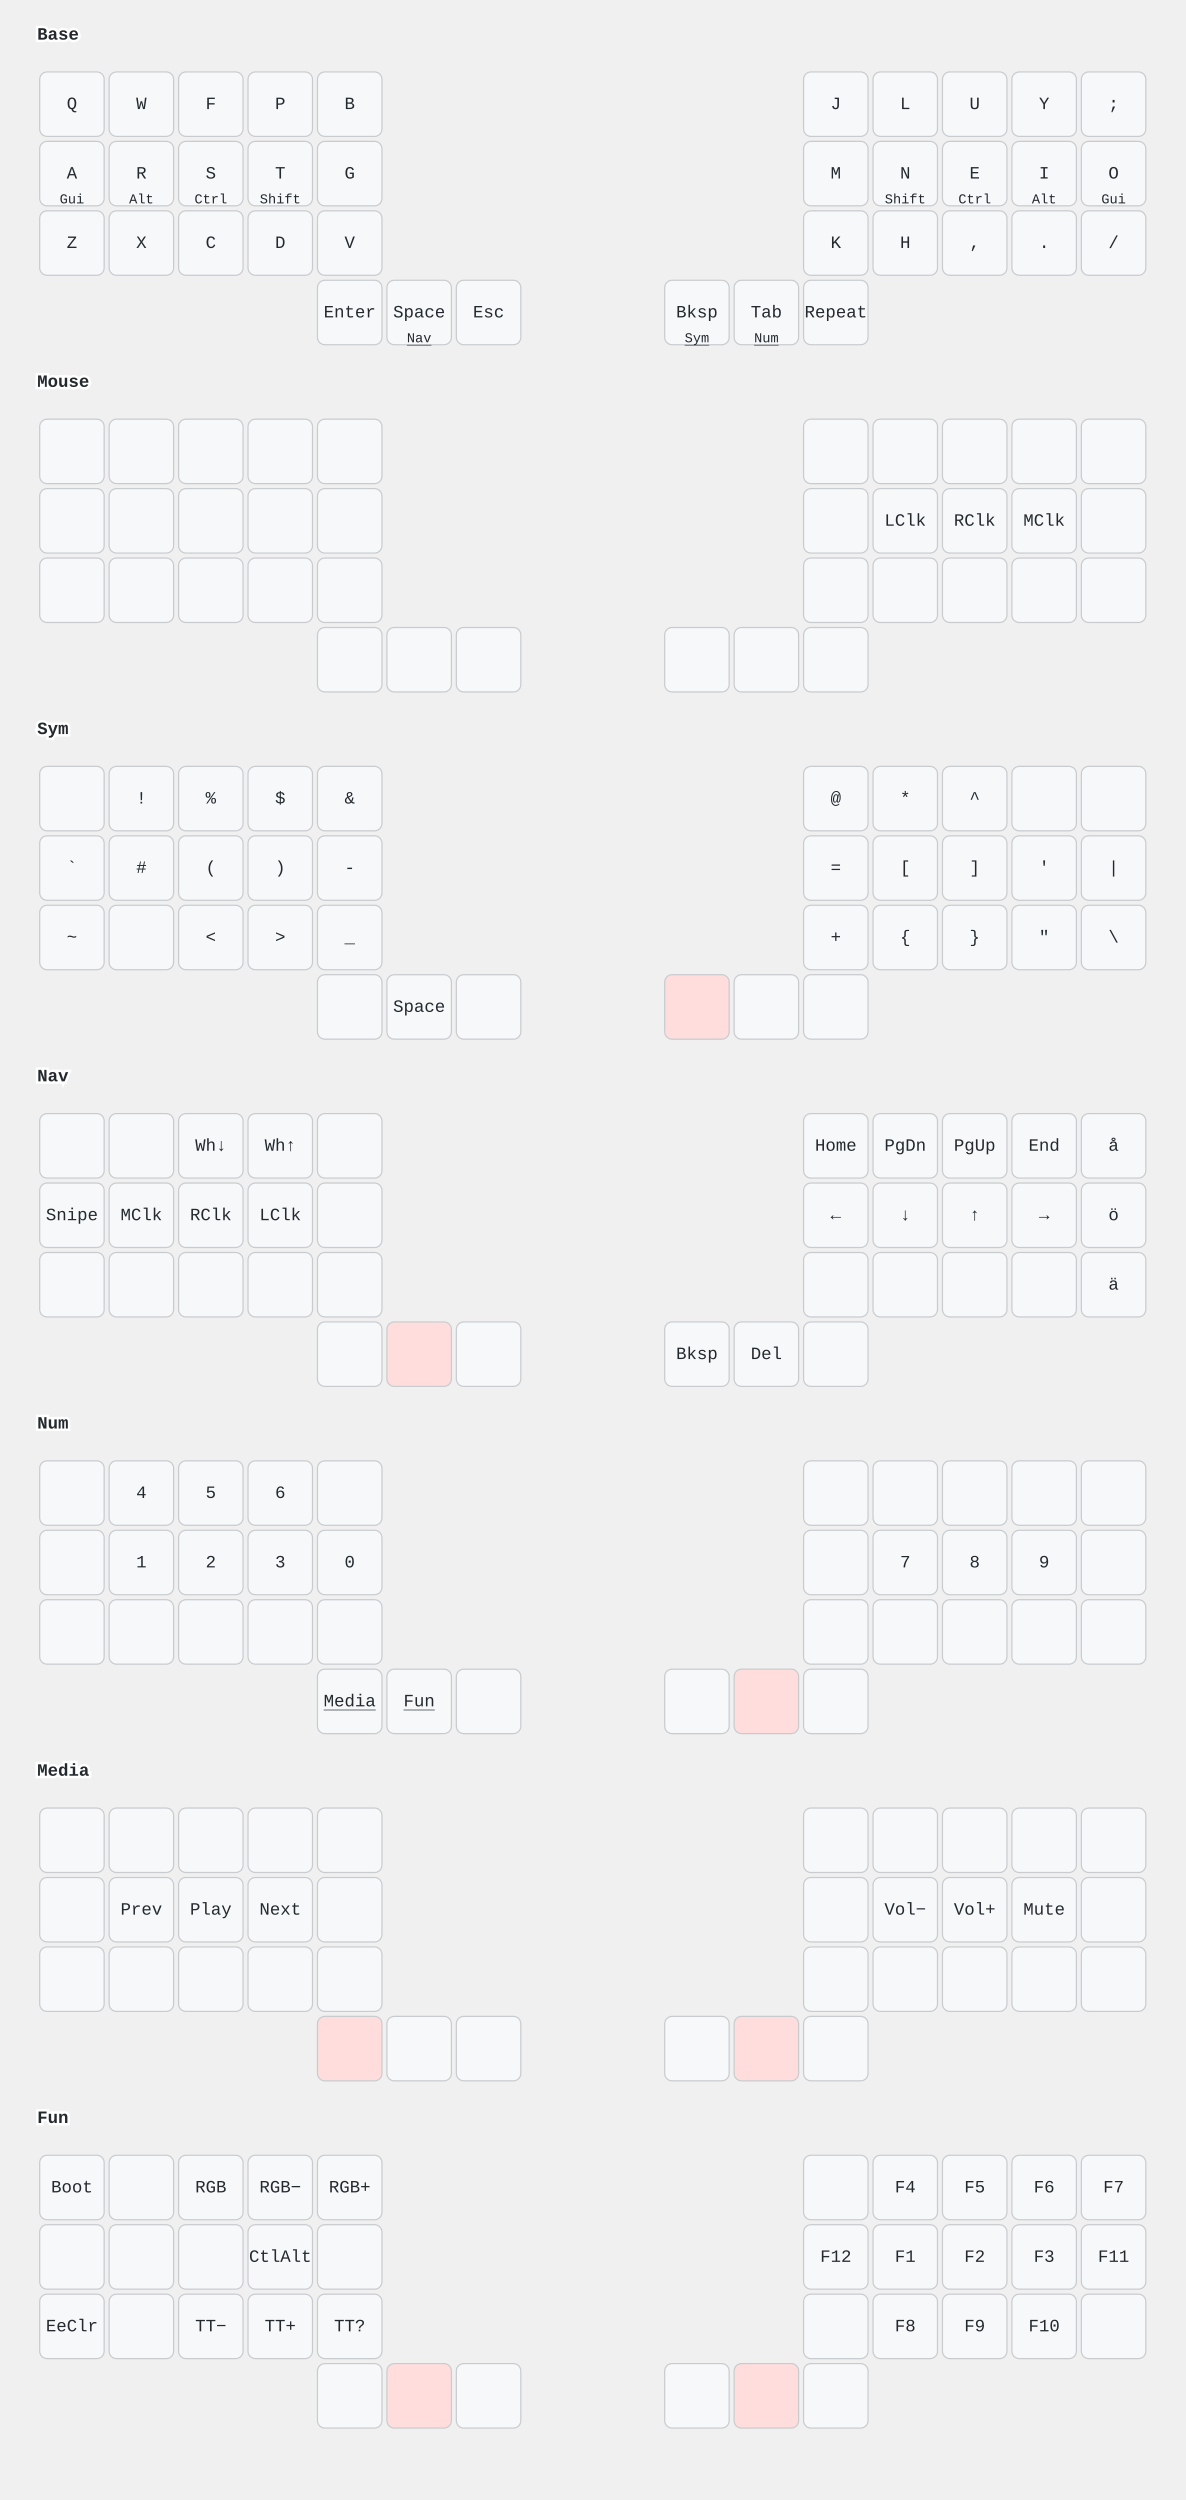
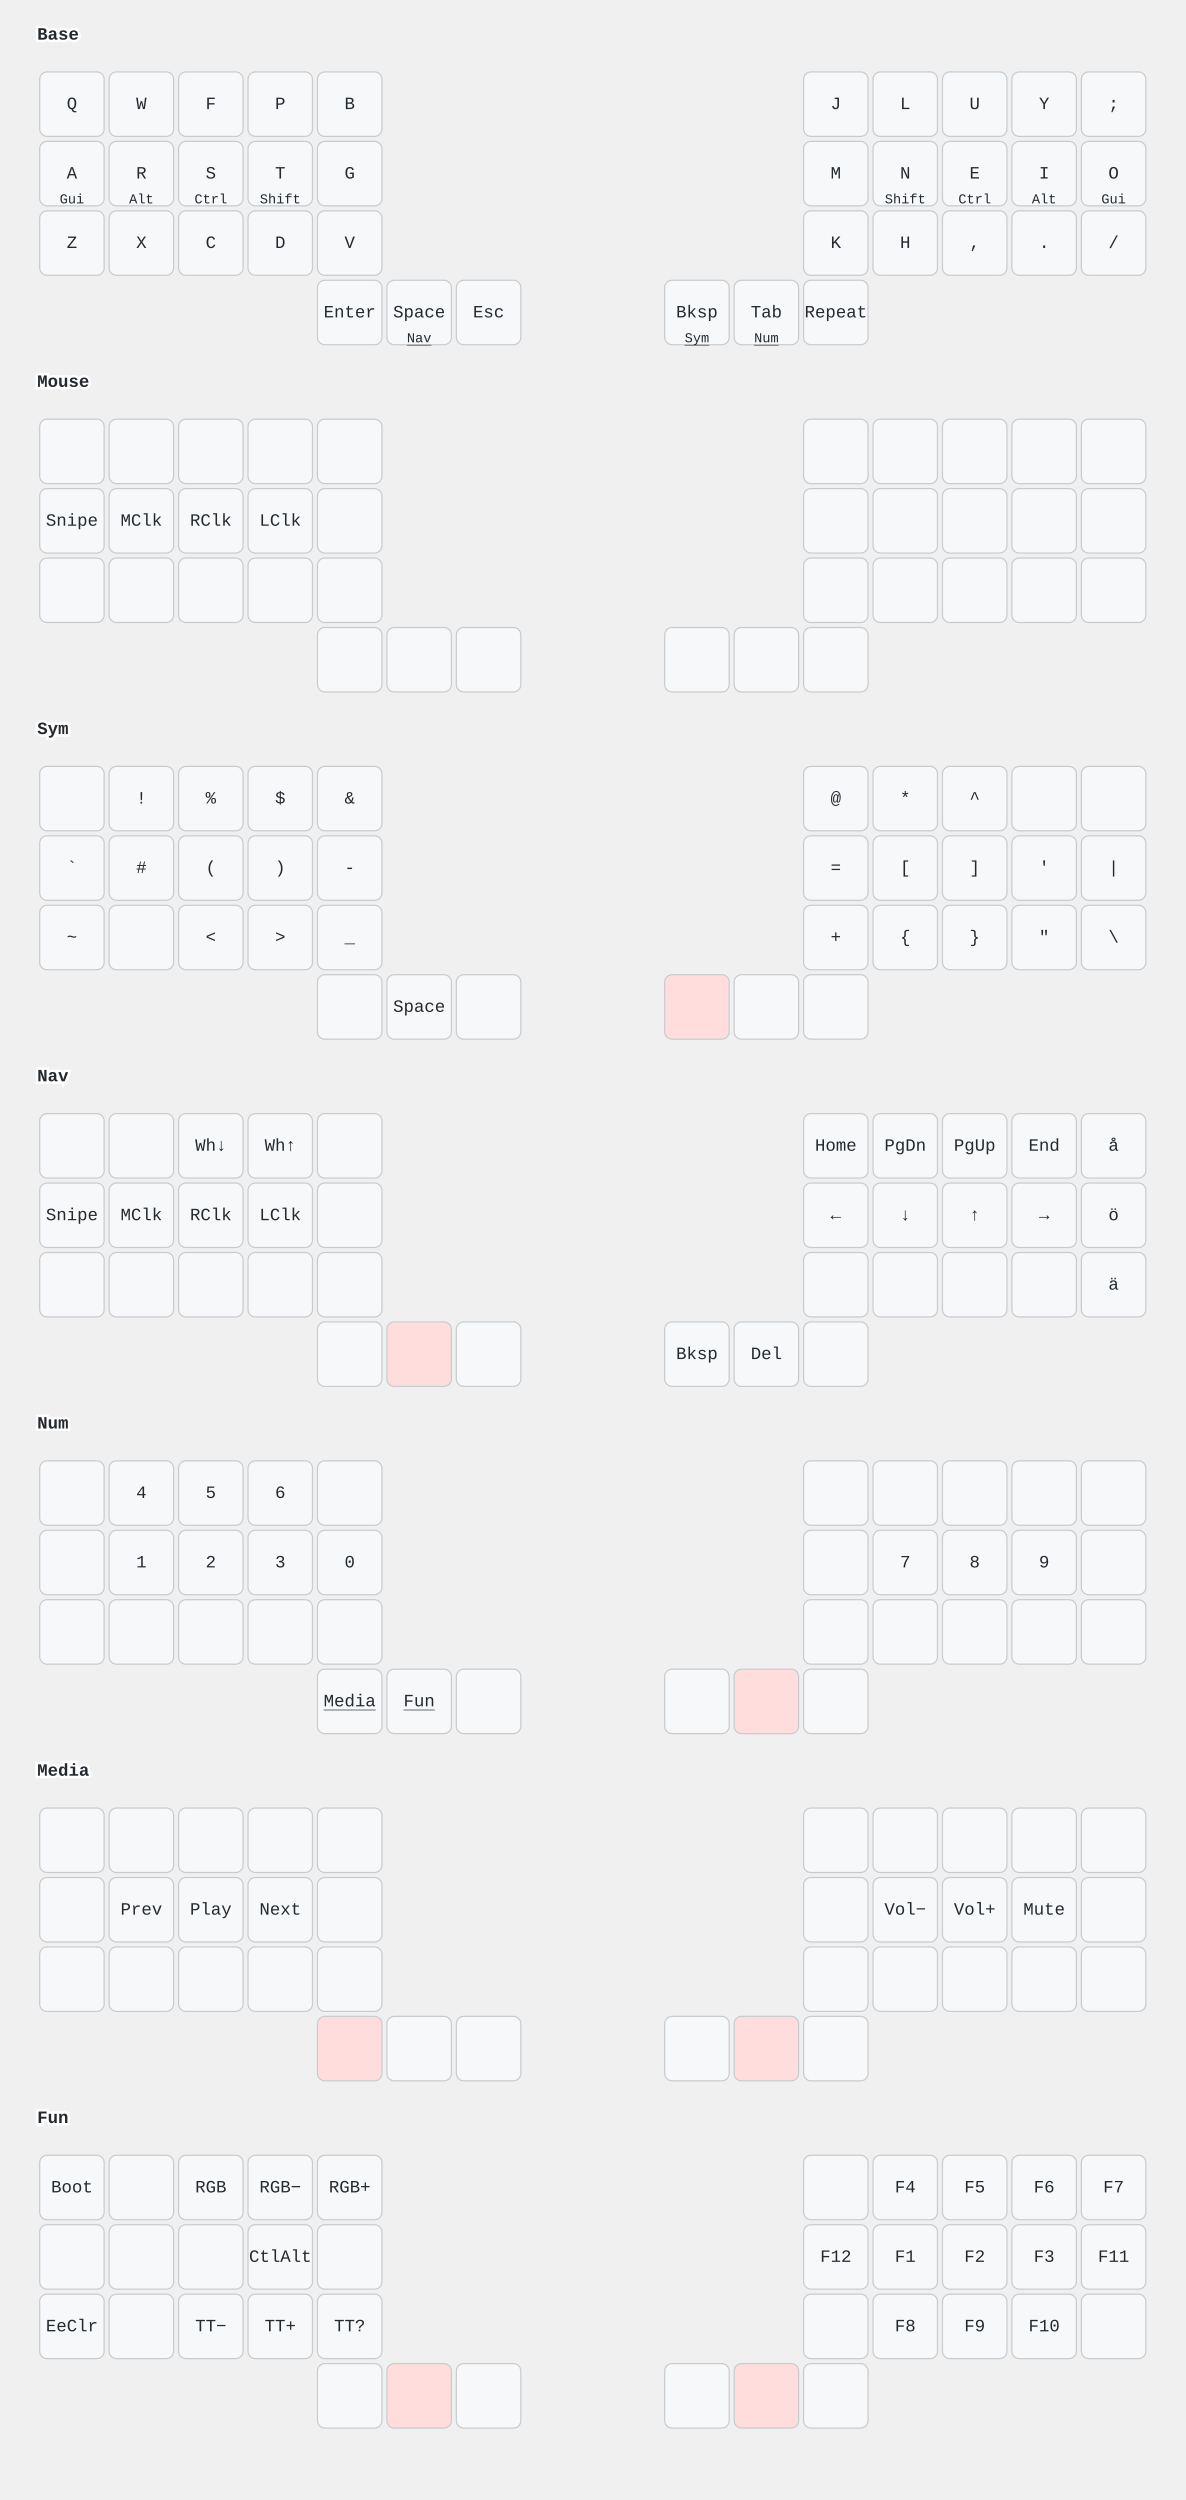
<svg xmlns="http://www.w3.org/2000/svg" width="956" height="2016" viewBox="0 0 956 2016" class="keymap">
  <style>/* inherit to force styles through use tags */
svg path {
    fill: inherit;
}

/* font and background color specifications */
svg.keymap {
    font-family: SFMono-Regular,Consolas,Liberation Mono,Menlo,monospace;
    font-size: 14px;
    font-kerning: normal;
    text-rendering: optimizeLegibility;
    fill: #24292e;
}

/* default key styling */
rect.key {
    fill: #f6f8fa;
}

rect.key, rect.combo {
    stroke: #c9cccf;
    stroke-width: 1;
}

/* default key side styling, only used is draw_key_sides is set */
rect.side {
    filter: brightness(90%);
}

/* color accent for combo boxes */
rect.combo, rect.combo-separate {
    fill: #cdf;
}

/* color accent for held keys */
rect.held, rect.combo.held {
    fill: #fdd;
}

/* color accent for ghost (optional) keys */
rect.ghost, rect.combo.ghost {
    stroke-dasharray: 4, 4;
    stroke-width: 2;
}

text {
    text-anchor: middle;
    dominant-baseline: middle;
}

/* styling for layer labels */
text.label {
    font-weight: bold;
    text-anchor: start;
    stroke: white;
    stroke-width: 4;
    paint-order: stroke;
}

/* styling for optional footer */
text.footer {
    text-anchor: end;
    dominant-baseline: auto;
    stroke: white;
    stroke-width: 4;
    paint-order: stroke;
}

/* styling for combo tap, and key non-tap label text */
text.combo, text.hold, text.shifted, text.left, text.right {
    font-size: 11px;
}

text.hold {
    text-anchor: middle;
    dominant-baseline: auto;
}

text.shifted {
    text-anchor: middle;
    dominant-baseline: hanging;
}

text.left {
    text-anchor: start;
}

text.right {
    text-anchor: end;
}

text.layer-activator {
    text-decoration: underline;
}

/* styling for hold/shifted label text in combo box */
text.combo.hold, text.combo.shifted, text.combo.left, text.combo.right {
    font-size: 8px;
}

/* lighter symbol for transparent keys */
text.trans {
    fill: #7b7e81;
}

/* styling for combo dendrons */
path.combo {
    stroke-width: 1;
    stroke: gray;
    fill: none;
}

/* Start Tabler Icons Cleanup */
/* cannot use height/width with glyphs */
.icon-tabler &gt; path {
    fill: inherit;
    stroke: inherit;
    stroke-width: 2;
}
/* hide tabler's default box */
.icon-tabler &gt; path[stroke="none"][fill="none"] {
    visibility: hidden;
}
/* End Tabler Icons Cleanup */

@media (prefers-color-scheme: dark) {
svg.keymap { fill: #d1d6db; }
rect.key { fill: #3f4750; }
rect.key, rect.combo { stroke: #60666c; }
rect.combo, rect.combo-separate { fill: #1f3d7a; }
rect.held, rect.combo.held { fill: #854747; }
text.label, text.footer { stroke: black; }
text.trans { fill: #7e8184; }
path.combo { stroke: #7f7f7f; }

}</style>
  <g transform="translate(30, 0)" class="layer-Base">
    <text x="0" y="28" class="label" id="Base">Base</text>
    <g transform="translate(0, 56)">
      <g transform="translate(28, 28)" class="key keypos-0">
        <rect rx="6" ry="6" x="-26" y="-26" width="52" height="52" class="key" />
        <text x="0" y="0" class="key tap">Q</text>
      </g>
      <g transform="translate(84, 28)" class="key keypos-1">
        <rect rx="6" ry="6" x="-26" y="-26" width="52" height="52" class="key" />
        <text x="0" y="0" class="key tap">W</text>
      </g>
      <g transform="translate(140, 28)" class="key keypos-2">
        <rect rx="6" ry="6" x="-26" y="-26" width="52" height="52" class="key" />
        <text x="0" y="0" class="key tap">F</text>
      </g>
      <g transform="translate(196, 28)" class="key keypos-3">
        <rect rx="6" ry="6" x="-26" y="-26" width="52" height="52" class="key" />
        <text x="0" y="0" class="key tap">P</text>
      </g>
      <g transform="translate(252, 28)" class="key keypos-4">
        <rect rx="6" ry="6" x="-26" y="-26" width="52" height="52" class="key" />
        <text x="0" y="0" class="key tap">B</text>
      </g>
      <g transform="translate(644, 28)" class="key keypos-5">
        <rect rx="6" ry="6" x="-26" y="-26" width="52" height="52" class="key" />
        <text x="0" y="0" class="key tap">J</text>
      </g>
      <g transform="translate(700, 28)" class="key keypos-6">
        <rect rx="6" ry="6" x="-26" y="-26" width="52" height="52" class="key" />
        <text x="0" y="0" class="key tap">L</text>
      </g>
      <g transform="translate(756, 28)" class="key keypos-7">
        <rect rx="6" ry="6" x="-26" y="-26" width="52" height="52" class="key" />
        <text x="0" y="0" class="key tap">U</text>
      </g>
      <g transform="translate(812, 28)" class="key keypos-8">
        <rect rx="6" ry="6" x="-26" y="-26" width="52" height="52" class="key" />
        <text x="0" y="0" class="key tap">Y</text>
      </g>
      <g transform="translate(868, 28)" class="key keypos-9">
        <rect rx="6" ry="6" x="-26" y="-26" width="52" height="52" class="key" />
        <text x="0" y="0" class="key tap">;</text>
      </g>
      <g transform="translate(28, 84)" class="key keypos-10">
        <rect rx="6" ry="6" x="-26" y="-26" width="52" height="52" class="key" />
        <text x="0" y="0" class="key tap">A</text>
        <text x="0" y="24" class="key hold">Gui</text>
      </g>
      <g transform="translate(84, 84)" class="key keypos-11">
        <rect rx="6" ry="6" x="-26" y="-26" width="52" height="52" class="key" />
        <text x="0" y="0" class="key tap">R</text>
        <text x="0" y="24" class="key hold">Alt</text>
      </g>
      <g transform="translate(140, 84)" class="key keypos-12">
        <rect rx="6" ry="6" x="-26" y="-26" width="52" height="52" class="key" />
        <text x="0" y="0" class="key tap">S</text>
        <text x="0" y="24" class="key hold">Ctrl</text>
      </g>
      <g transform="translate(196, 84)" class="key keypos-13">
        <rect rx="6" ry="6" x="-26" y="-26" width="52" height="52" class="key" />
        <text x="0" y="0" class="key tap">T</text>
        <text x="0" y="24" class="key hold">Shift</text>
      </g>
      <g transform="translate(252, 84)" class="key keypos-14">
        <rect rx="6" ry="6" x="-26" y="-26" width="52" height="52" class="key" />
        <text x="0" y="0" class="key tap">G</text>
      </g>
      <g transform="translate(644, 84)" class="key keypos-15">
        <rect rx="6" ry="6" x="-26" y="-26" width="52" height="52" class="key" />
        <text x="0" y="0" class="key tap">M</text>
      </g>
      <g transform="translate(700, 84)" class="key keypos-16">
        <rect rx="6" ry="6" x="-26" y="-26" width="52" height="52" class="key" />
        <text x="0" y="0" class="key tap">N</text>
        <text x="0" y="24" class="key hold">Shift</text>
      </g>
      <g transform="translate(756, 84)" class="key keypos-17">
        <rect rx="6" ry="6" x="-26" y="-26" width="52" height="52" class="key" />
        <text x="0" y="0" class="key tap">E</text>
        <text x="0" y="24" class="key hold">Ctrl</text>
      </g>
      <g transform="translate(812, 84)" class="key keypos-18">
        <rect rx="6" ry="6" x="-26" y="-26" width="52" height="52" class="key" />
        <text x="0" y="0" class="key tap">I</text>
        <text x="0" y="24" class="key hold">Alt</text>
      </g>
      <g transform="translate(868, 84)" class="key keypos-19">
        <rect rx="6" ry="6" x="-26" y="-26" width="52" height="52" class="key" />
        <text x="0" y="0" class="key tap">O</text>
        <text x="0" y="24" class="key hold">Gui</text>
      </g>
      <g transform="translate(28, 140)" class="key keypos-20">
        <rect rx="6" ry="6" x="-26" y="-26" width="52" height="52" class="key" />
        <text x="0" y="0" class="key tap">Z</text>
      </g>
      <g transform="translate(84, 140)" class="key keypos-21">
        <rect rx="6" ry="6" x="-26" y="-26" width="52" height="52" class="key" />
        <text x="0" y="0" class="key tap">X</text>
      </g>
      <g transform="translate(140, 140)" class="key keypos-22">
        <rect rx="6" ry="6" x="-26" y="-26" width="52" height="52" class="key" />
        <text x="0" y="0" class="key tap">C</text>
      </g>
      <g transform="translate(196, 140)" class="key keypos-23">
        <rect rx="6" ry="6" x="-26" y="-26" width="52" height="52" class="key" />
        <text x="0" y="0" class="key tap">D</text>
      </g>
      <g transform="translate(252, 140)" class="key keypos-24">
        <rect rx="6" ry="6" x="-26" y="-26" width="52" height="52" class="key" />
        <text x="0" y="0" class="key tap">V</text>
      </g>
      <g transform="translate(644, 140)" class="key keypos-25">
        <rect rx="6" ry="6" x="-26" y="-26" width="52" height="52" class="key" />
        <text x="0" y="0" class="key tap">K</text>
      </g>
      <g transform="translate(700, 140)" class="key keypos-26">
        <rect rx="6" ry="6" x="-26" y="-26" width="52" height="52" class="key" />
        <text x="0" y="0" class="key tap">H</text>
      </g>
      <g transform="translate(756, 140)" class="key keypos-27">
        <rect rx="6" ry="6" x="-26" y="-26" width="52" height="52" class="key" />
        <text x="0" y="0" class="key tap">,</text>
      </g>
      <g transform="translate(812, 140)" class="key keypos-28">
        <rect rx="6" ry="6" x="-26" y="-26" width="52" height="52" class="key" />
        <text x="0" y="0" class="key tap">.</text>
      </g>
      <g transform="translate(868, 140)" class="key keypos-29">
        <rect rx="6" ry="6" x="-26" y="-26" width="52" height="52" class="key" />
        <text x="0" y="0" class="key tap">/</text>
      </g>
      <g transform="translate(252, 196)" class="key keypos-30">
        <rect rx="6" ry="6" x="-26" y="-26" width="52" height="52" class="key" />
        <text x="0" y="0" class="key tap">Enter</text>
      </g>
      <g transform="translate(308, 196)" class="key keypos-31">
        <rect rx="6" ry="6" x="-26" y="-26" width="52" height="52" class="key" />
        <text x="0" y="0" class="key tap">Space</text>
        <a href="#Nav">
          <text x="0" y="24" class="key hold layer-activator">Nav</text>
        </a>
      </g>
      <g transform="translate(364, 196)" class="key keypos-32">
        <rect rx="6" ry="6" x="-26" y="-26" width="52" height="52" class="key" />
        <text x="0" y="0" class="key tap">Esc</text>
      </g>
      <g transform="translate(532, 196)" class="key keypos-33">
        <rect rx="6" ry="6" x="-26" y="-26" width="52" height="52" class="key" />
        <text x="0" y="0" class="key tap">Bksp</text>
        <a href="#Sym">
          <text x="0" y="24" class="key hold layer-activator">Sym</text>
        </a>
      </g>
      <g transform="translate(588, 196)" class="key keypos-34">
        <rect rx="6" ry="6" x="-26" y="-26" width="52" height="52" class="key" />
        <text x="0" y="0" class="key tap">Tab</text>
        <a href="#Num">
          <text x="0" y="24" class="key hold layer-activator">Num</text>
        </a>
      </g>
      <g transform="translate(644, 196)" class="key keypos-35">
        <rect rx="6" ry="6" x="-26" y="-26" width="52" height="52" class="key" />
        <text x="0" y="0" class="key tap">Repeat</text>
      </g>
    </g>
  </g>
  <g transform="translate(30, 280)" class="layer-Mouse">
    <text x="0" y="28" class="label" id="Mouse">Mouse</text>
    <g transform="translate(0, 56)">
      <g transform="translate(28, 28)" class="key trans keypos-0">
        <rect rx="6" ry="6" x="-26" y="-26" width="52" height="52" class="key trans" />
      </g>
      <g transform="translate(84, 28)" class="key trans keypos-1">
        <rect rx="6" ry="6" x="-26" y="-26" width="52" height="52" class="key trans" />
      </g>
      <g transform="translate(140, 28)" class="key trans keypos-2">
        <rect rx="6" ry="6" x="-26" y="-26" width="52" height="52" class="key trans" />
      </g>
      <g transform="translate(196, 28)" class="key trans keypos-3">
        <rect rx="6" ry="6" x="-26" y="-26" width="52" height="52" class="key trans" />
      </g>
      <g transform="translate(252, 28)" class="key trans keypos-4">
        <rect rx="6" ry="6" x="-26" y="-26" width="52" height="52" class="key trans" />
      </g>
      <g transform="translate(644, 28)" class="key trans keypos-5">
        <rect rx="6" ry="6" x="-26" y="-26" width="52" height="52" class="key trans" />
      </g>
      <g transform="translate(700, 28)" class="key trans keypos-6">
        <rect rx="6" ry="6" x="-26" y="-26" width="52" height="52" class="key trans" />
      </g>
      <g transform="translate(756, 28)" class="key trans keypos-7">
        <rect rx="6" ry="6" x="-26" y="-26" width="52" height="52" class="key trans" />
      </g>
      <g transform="translate(812, 28)" class="key trans keypos-8">
        <rect rx="6" ry="6" x="-26" y="-26" width="52" height="52" class="key trans" />
      </g>
      <g transform="translate(868, 28)" class="key trans keypos-9">
        <rect rx="6" ry="6" x="-26" y="-26" width="52" height="52" class="key trans" />
      </g>
-       <g transform="translate(28, 84)" class="key trans keypos-10">
-         <rect rx="6" ry="6" x="-26" y="-26" width="52" height="52" class="key trans" />
-       </g>
-       <g transform="translate(84, 84)" class="key trans keypos-11">
-         <rect rx="6" ry="6" x="-26" y="-26" width="52" height="52" class="key trans" />
-       </g>
-       <g transform="translate(140, 84)" class="key trans keypos-12">
-         <rect rx="6" ry="6" x="-26" y="-26" width="52" height="52" class="key trans" />
-       </g>
-       <g transform="translate(196, 84)" class="key trans keypos-13">
-         <rect rx="6" ry="6" x="-26" y="-26" width="52" height="52" class="key trans" />
+       <g transform="translate(28, 84)" class="key keypos-10">
+         <rect rx="6" ry="6" x="-26" y="-26" width="52" height="52" class="key" />
+         <text x="0" y="0" class="key tap">Snipe</text>
+       </g>
+       <g transform="translate(84, 84)" class="key keypos-11">
+         <rect rx="6" ry="6" x="-26" y="-26" width="52" height="52" class="key" />
+         <text x="0" y="0" class="key tap">MClk</text>
+       </g>
+       <g transform="translate(140, 84)" class="key keypos-12">
+         <rect rx="6" ry="6" x="-26" y="-26" width="52" height="52" class="key" />
+         <text x="0" y="0" class="key tap">RClk</text>
+       </g>
+       <g transform="translate(196, 84)" class="key keypos-13">
+         <rect rx="6" ry="6" x="-26" y="-26" width="52" height="52" class="key" />
+         <text x="0" y="0" class="key tap">LClk</text>
      </g>
      <g transform="translate(252, 84)" class="key trans keypos-14">
        <rect rx="6" ry="6" x="-26" y="-26" width="52" height="52" class="key trans" />
      </g>
      <g transform="translate(644, 84)" class="key trans keypos-15">
        <rect rx="6" ry="6" x="-26" y="-26" width="52" height="52" class="key trans" />
      </g>
-       <g transform="translate(700, 84)" class="key keypos-16">
-         <rect rx="6" ry="6" x="-26" y="-26" width="52" height="52" class="key" />
-         <text x="0" y="0" class="key tap">LClk</text>
-       </g>
-       <g transform="translate(756, 84)" class="key keypos-17">
-         <rect rx="6" ry="6" x="-26" y="-26" width="52" height="52" class="key" />
-         <text x="0" y="0" class="key tap">RClk</text>
-       </g>
-       <g transform="translate(812, 84)" class="key keypos-18">
-         <rect rx="6" ry="6" x="-26" y="-26" width="52" height="52" class="key" />
-         <text x="0" y="0" class="key tap">MClk</text>
+       <g transform="translate(700, 84)" class="key trans keypos-16">
+         <rect rx="6" ry="6" x="-26" y="-26" width="52" height="52" class="key trans" />
+       </g>
+       <g transform="translate(756, 84)" class="key trans keypos-17">
+         <rect rx="6" ry="6" x="-26" y="-26" width="52" height="52" class="key trans" />
+       </g>
+       <g transform="translate(812, 84)" class="key trans keypos-18">
+         <rect rx="6" ry="6" x="-26" y="-26" width="52" height="52" class="key trans" />
      </g>
      <g transform="translate(868, 84)" class="key trans keypos-19">
        <rect rx="6" ry="6" x="-26" y="-26" width="52" height="52" class="key trans" />
      </g>
      <g transform="translate(28, 140)" class="key trans keypos-20">
        <rect rx="6" ry="6" x="-26" y="-26" width="52" height="52" class="key trans" />
      </g>
      <g transform="translate(84, 140)" class="key trans keypos-21">
        <rect rx="6" ry="6" x="-26" y="-26" width="52" height="52" class="key trans" />
      </g>
      <g transform="translate(140, 140)" class="key trans keypos-22">
        <rect rx="6" ry="6" x="-26" y="-26" width="52" height="52" class="key trans" />
      </g>
      <g transform="translate(196, 140)" class="key trans keypos-23">
        <rect rx="6" ry="6" x="-26" y="-26" width="52" height="52" class="key trans" />
      </g>
      <g transform="translate(252, 140)" class="key trans keypos-24">
        <rect rx="6" ry="6" x="-26" y="-26" width="52" height="52" class="key trans" />
      </g>
      <g transform="translate(644, 140)" class="key trans keypos-25">
        <rect rx="6" ry="6" x="-26" y="-26" width="52" height="52" class="key trans" />
      </g>
      <g transform="translate(700, 140)" class="key trans keypos-26">
        <rect rx="6" ry="6" x="-26" y="-26" width="52" height="52" class="key trans" />
      </g>
      <g transform="translate(756, 140)" class="key trans keypos-27">
        <rect rx="6" ry="6" x="-26" y="-26" width="52" height="52" class="key trans" />
      </g>
      <g transform="translate(812, 140)" class="key trans keypos-28">
        <rect rx="6" ry="6" x="-26" y="-26" width="52" height="52" class="key trans" />
      </g>
      <g transform="translate(868, 140)" class="key trans keypos-29">
        <rect rx="6" ry="6" x="-26" y="-26" width="52" height="52" class="key trans" />
      </g>
      <g transform="translate(252, 196)" class="key trans keypos-30">
        <rect rx="6" ry="6" x="-26" y="-26" width="52" height="52" class="key trans" />
      </g>
      <g transform="translate(308, 196)" class="key trans keypos-31">
        <rect rx="6" ry="6" x="-26" y="-26" width="52" height="52" class="key trans" />
      </g>
      <g transform="translate(364, 196)" class="key trans keypos-32">
        <rect rx="6" ry="6" x="-26" y="-26" width="52" height="52" class="key trans" />
      </g>
      <g transform="translate(532, 196)" class="key trans keypos-33">
        <rect rx="6" ry="6" x="-26" y="-26" width="52" height="52" class="key trans" />
      </g>
      <g transform="translate(588, 196)" class="key trans keypos-34">
        <rect rx="6" ry="6" x="-26" y="-26" width="52" height="52" class="key trans" />
      </g>
      <g transform="translate(644, 196)" class="key trans keypos-35">
        <rect rx="6" ry="6" x="-26" y="-26" width="52" height="52" class="key trans" />
      </g>
    </g>
  </g>
  <g transform="translate(30, 560)" class="layer-Sym">
    <text x="0" y="28" class="label" id="Sym">Sym</text>
    <g transform="translate(0, 56)">
      <g transform="translate(28, 28)" class="key trans keypos-0">
        <rect rx="6" ry="6" x="-26" y="-26" width="52" height="52" class="key trans" />
      </g>
      <g transform="translate(84, 28)" class="key keypos-1">
        <rect rx="6" ry="6" x="-26" y="-26" width="52" height="52" class="key" />
        <text x="0" y="0" class="key tap">!</text>
      </g>
      <g transform="translate(140, 28)" class="key keypos-2">
        <rect rx="6" ry="6" x="-26" y="-26" width="52" height="52" class="key" />
        <text x="0" y="0" class="key tap">%</text>
      </g>
      <g transform="translate(196, 28)" class="key keypos-3">
        <rect rx="6" ry="6" x="-26" y="-26" width="52" height="52" class="key" />
        <text x="0" y="0" class="key tap">$</text>
      </g>
      <g transform="translate(252, 28)" class="key keypos-4">
        <rect rx="6" ry="6" x="-26" y="-26" width="52" height="52" class="key" />
        <text x="0" y="0" class="key tap">&amp;</text>
      </g>
      <g transform="translate(644, 28)" class="key keypos-5">
        <rect rx="6" ry="6" x="-26" y="-26" width="52" height="52" class="key" />
        <text x="0" y="0" class="key tap">@</text>
      </g>
      <g transform="translate(700, 28)" class="key keypos-6">
        <rect rx="6" ry="6" x="-26" y="-26" width="52" height="52" class="key" />
        <text x="0" y="0" class="key tap">*</text>
      </g>
      <g transform="translate(756, 28)" class="key keypos-7">
        <rect rx="6" ry="6" x="-26" y="-26" width="52" height="52" class="key" />
        <text x="0" y="0" class="key tap">^</text>
      </g>
      <g transform="translate(812, 28)" class="key trans keypos-8">
        <rect rx="6" ry="6" x="-26" y="-26" width="52" height="52" class="key trans" />
      </g>
      <g transform="translate(868, 28)" class="key trans keypos-9">
        <rect rx="6" ry="6" x="-26" y="-26" width="52" height="52" class="key trans" />
      </g>
      <g transform="translate(28, 84)" class="key keypos-10">
        <rect rx="6" ry="6" x="-26" y="-26" width="52" height="52" class="key" />
        <text x="0" y="0" class="key tap">`</text>
      </g>
      <g transform="translate(84, 84)" class="key keypos-11">
        <rect rx="6" ry="6" x="-26" y="-26" width="52" height="52" class="key" />
        <text x="0" y="0" class="key tap">#</text>
      </g>
      <g transform="translate(140, 84)" class="key keypos-12">
        <rect rx="6" ry="6" x="-26" y="-26" width="52" height="52" class="key" />
        <text x="0" y="0" class="key tap">(</text>
      </g>
      <g transform="translate(196, 84)" class="key keypos-13">
        <rect rx="6" ry="6" x="-26" y="-26" width="52" height="52" class="key" />
        <text x="0" y="0" class="key tap">)</text>
      </g>
      <g transform="translate(252, 84)" class="key keypos-14">
        <rect rx="6" ry="6" x="-26" y="-26" width="52" height="52" class="key" />
        <text x="0" y="0" class="key tap">-</text>
      </g>
      <g transform="translate(644, 84)" class="key keypos-15">
        <rect rx="6" ry="6" x="-26" y="-26" width="52" height="52" class="key" />
        <text x="0" y="0" class="key tap">=</text>
      </g>
      <g transform="translate(700, 84)" class="key keypos-16">
        <rect rx="6" ry="6" x="-26" y="-26" width="52" height="52" class="key" />
        <text x="0" y="0" class="key tap">[</text>
      </g>
      <g transform="translate(756, 84)" class="key keypos-17">
        <rect rx="6" ry="6" x="-26" y="-26" width="52" height="52" class="key" />
        <text x="0" y="0" class="key tap">]</text>
      </g>
      <g transform="translate(812, 84)" class="key keypos-18">
        <rect rx="6" ry="6" x="-26" y="-26" width="52" height="52" class="key" />
        <text x="0" y="0" class="key tap">'</text>
      </g>
      <g transform="translate(868, 84)" class="key keypos-19">
        <rect rx="6" ry="6" x="-26" y="-26" width="52" height="52" class="key" />
        <text x="0" y="0" class="key tap">|</text>
      </g>
      <g transform="translate(28, 140)" class="key keypos-20">
        <rect rx="6" ry="6" x="-26" y="-26" width="52" height="52" class="key" />
        <text x="0" y="0" class="key tap">~</text>
      </g>
      <g transform="translate(84, 140)" class="key trans keypos-21">
        <rect rx="6" ry="6" x="-26" y="-26" width="52" height="52" class="key trans" />
      </g>
      <g transform="translate(140, 140)" class="key keypos-22">
        <rect rx="6" ry="6" x="-26" y="-26" width="52" height="52" class="key" />
        <text x="0" y="0" class="key tap">&lt;</text>
      </g>
      <g transform="translate(196, 140)" class="key keypos-23">
        <rect rx="6" ry="6" x="-26" y="-26" width="52" height="52" class="key" />
        <text x="0" y="0" class="key tap">&gt;</text>
      </g>
      <g transform="translate(252, 140)" class="key keypos-24">
        <rect rx="6" ry="6" x="-26" y="-26" width="52" height="52" class="key" />
        <text x="0" y="0" class="key tap">_</text>
      </g>
      <g transform="translate(644, 140)" class="key keypos-25">
        <rect rx="6" ry="6" x="-26" y="-26" width="52" height="52" class="key" />
        <text x="0" y="0" class="key tap">+</text>
      </g>
      <g transform="translate(700, 140)" class="key keypos-26">
        <rect rx="6" ry="6" x="-26" y="-26" width="52" height="52" class="key" />
        <text x="0" y="0" class="key tap">{</text>
      </g>
      <g transform="translate(756, 140)" class="key keypos-27">
        <rect rx="6" ry="6" x="-26" y="-26" width="52" height="52" class="key" />
        <text x="0" y="0" class="key tap">}</text>
      </g>
      <g transform="translate(812, 140)" class="key keypos-28">
        <rect rx="6" ry="6" x="-26" y="-26" width="52" height="52" class="key" />
        <text x="0" y="0" class="key tap">"</text>
      </g>
      <g transform="translate(868, 140)" class="key keypos-29">
        <rect rx="6" ry="6" x="-26" y="-26" width="52" height="52" class="key" />
        <text x="0" y="0" class="key tap">\</text>
      </g>
      <g transform="translate(252, 196)" class="key trans keypos-30">
        <rect rx="6" ry="6" x="-26" y="-26" width="52" height="52" class="key trans" />
      </g>
      <g transform="translate(308, 196)" class="key keypos-31">
        <rect rx="6" ry="6" x="-26" y="-26" width="52" height="52" class="key" />
        <text x="0" y="0" class="key tap">Space</text>
      </g>
      <g transform="translate(364, 196)" class="key trans keypos-32">
        <rect rx="6" ry="6" x="-26" y="-26" width="52" height="52" class="key trans" />
      </g>
      <g transform="translate(532, 196)" class="key held keypos-33">
        <rect rx="6" ry="6" x="-26" y="-26" width="52" height="52" class="key held" />
      </g>
      <g transform="translate(588, 196)" class="key trans keypos-34">
        <rect rx="6" ry="6" x="-26" y="-26" width="52" height="52" class="key trans" />
      </g>
      <g transform="translate(644, 196)" class="key trans keypos-35">
        <rect rx="6" ry="6" x="-26" y="-26" width="52" height="52" class="key trans" />
      </g>
    </g>
  </g>
  <g transform="translate(30, 840)" class="layer-Nav">
    <text x="0" y="28" class="label" id="Nav">Nav</text>
    <g transform="translate(0, 56)">
      <g transform="translate(28, 28)" class="key trans keypos-0">
        <rect rx="6" ry="6" x="-26" y="-26" width="52" height="52" class="key trans" />
      </g>
      <g transform="translate(84, 28)" class="key trans keypos-1">
        <rect rx="6" ry="6" x="-26" y="-26" width="52" height="52" class="key trans" />
      </g>
      <g transform="translate(140, 28)" class="key keypos-2">
        <rect rx="6" ry="6" x="-26" y="-26" width="52" height="52" class="key" />
        <text x="0" y="0" class="key tap">Wh↓</text>
      </g>
      <g transform="translate(196, 28)" class="key keypos-3">
        <rect rx="6" ry="6" x="-26" y="-26" width="52" height="52" class="key" />
        <text x="0" y="0" class="key tap">Wh↑</text>
      </g>
      <g transform="translate(252, 28)" class="key trans keypos-4">
        <rect rx="6" ry="6" x="-26" y="-26" width="52" height="52" class="key trans" />
      </g>
      <g transform="translate(644, 28)" class="key keypos-5">
        <rect rx="6" ry="6" x="-26" y="-26" width="52" height="52" class="key" />
        <text x="0" y="0" class="key tap">Home</text>
      </g>
      <g transform="translate(700, 28)" class="key keypos-6">
        <rect rx="6" ry="6" x="-26" y="-26" width="52" height="52" class="key" />
        <text x="0" y="0" class="key tap">PgDn</text>
      </g>
      <g transform="translate(756, 28)" class="key keypos-7">
        <rect rx="6" ry="6" x="-26" y="-26" width="52" height="52" class="key" />
        <text x="0" y="0" class="key tap">PgUp</text>
      </g>
      <g transform="translate(812, 28)" class="key keypos-8">
        <rect rx="6" ry="6" x="-26" y="-26" width="52" height="52" class="key" />
        <text x="0" y="0" class="key tap">End</text>
      </g>
      <g transform="translate(868, 28)" class="key keypos-9">
        <rect rx="6" ry="6" x="-26" y="-26" width="52" height="52" class="key" />
        <text x="0" y="0" class="key tap">å</text>
      </g>
      <g transform="translate(28, 84)" class="key keypos-10">
        <rect rx="6" ry="6" x="-26" y="-26" width="52" height="52" class="key" />
        <text x="0" y="0" class="key tap">Snipe</text>
      </g>
      <g transform="translate(84, 84)" class="key keypos-11">
        <rect rx="6" ry="6" x="-26" y="-26" width="52" height="52" class="key" />
        <text x="0" y="0" class="key tap">MClk</text>
      </g>
      <g transform="translate(140, 84)" class="key keypos-12">
        <rect rx="6" ry="6" x="-26" y="-26" width="52" height="52" class="key" />
        <text x="0" y="0" class="key tap">RClk</text>
      </g>
      <g transform="translate(196, 84)" class="key keypos-13">
        <rect rx="6" ry="6" x="-26" y="-26" width="52" height="52" class="key" />
        <text x="0" y="0" class="key tap">LClk</text>
      </g>
      <g transform="translate(252, 84)" class="key trans keypos-14">
        <rect rx="6" ry="6" x="-26" y="-26" width="52" height="52" class="key trans" />
      </g>
      <g transform="translate(644, 84)" class="key keypos-15">
        <rect rx="6" ry="6" x="-26" y="-26" width="52" height="52" class="key" />
        <text x="0" y="0" class="key tap">←</text>
      </g>
      <g transform="translate(700, 84)" class="key keypos-16">
        <rect rx="6" ry="6" x="-26" y="-26" width="52" height="52" class="key" />
        <text x="0" y="0" class="key tap">↓</text>
      </g>
      <g transform="translate(756, 84)" class="key keypos-17">
        <rect rx="6" ry="6" x="-26" y="-26" width="52" height="52" class="key" />
        <text x="0" y="0" class="key tap">↑</text>
      </g>
      <g transform="translate(812, 84)" class="key keypos-18">
        <rect rx="6" ry="6" x="-26" y="-26" width="52" height="52" class="key" />
        <text x="0" y="0" class="key tap">→</text>
      </g>
      <g transform="translate(868, 84)" class="key keypos-19">
        <rect rx="6" ry="6" x="-26" y="-26" width="52" height="52" class="key" />
        <text x="0" y="0" class="key tap">ö</text>
      </g>
      <g transform="translate(28, 140)" class="key trans keypos-20">
        <rect rx="6" ry="6" x="-26" y="-26" width="52" height="52" class="key trans" />
      </g>
      <g transform="translate(84, 140)" class="key trans keypos-21">
        <rect rx="6" ry="6" x="-26" y="-26" width="52" height="52" class="key trans" />
      </g>
      <g transform="translate(140, 140)" class="key trans keypos-22">
        <rect rx="6" ry="6" x="-26" y="-26" width="52" height="52" class="key trans" />
      </g>
      <g transform="translate(196, 140)" class="key trans keypos-23">
        <rect rx="6" ry="6" x="-26" y="-26" width="52" height="52" class="key trans" />
      </g>
      <g transform="translate(252, 140)" class="key trans keypos-24">
        <rect rx="6" ry="6" x="-26" y="-26" width="52" height="52" class="key trans" />
      </g>
      <g transform="translate(644, 140)" class="key trans keypos-25">
        <rect rx="6" ry="6" x="-26" y="-26" width="52" height="52" class="key trans" />
      </g>
      <g transform="translate(700, 140)" class="key trans keypos-26">
        <rect rx="6" ry="6" x="-26" y="-26" width="52" height="52" class="key trans" />
      </g>
      <g transform="translate(756, 140)" class="key trans keypos-27">
        <rect rx="6" ry="6" x="-26" y="-26" width="52" height="52" class="key trans" />
      </g>
      <g transform="translate(812, 140)" class="key trans keypos-28">
        <rect rx="6" ry="6" x="-26" y="-26" width="52" height="52" class="key trans" />
      </g>
      <g transform="translate(868, 140)" class="key keypos-29">
        <rect rx="6" ry="6" x="-26" y="-26" width="52" height="52" class="key" />
        <text x="0" y="0" class="key tap">ä</text>
      </g>
      <g transform="translate(252, 196)" class="key trans keypos-30">
        <rect rx="6" ry="6" x="-26" y="-26" width="52" height="52" class="key trans" />
      </g>
      <g transform="translate(308, 196)" class="key held keypos-31">
        <rect rx="6" ry="6" x="-26" y="-26" width="52" height="52" class="key held" />
      </g>
      <g transform="translate(364, 196)" class="key trans keypos-32">
        <rect rx="6" ry="6" x="-26" y="-26" width="52" height="52" class="key trans" />
      </g>
      <g transform="translate(532, 196)" class="key keypos-33">
        <rect rx="6" ry="6" x="-26" y="-26" width="52" height="52" class="key" />
        <text x="0" y="0" class="key tap">Bksp</text>
      </g>
      <g transform="translate(588, 196)" class="key keypos-34">
        <rect rx="6" ry="6" x="-26" y="-26" width="52" height="52" class="key" />
        <text x="0" y="0" class="key tap">Del</text>
      </g>
      <g transform="translate(644, 196)" class="key trans keypos-35">
        <rect rx="6" ry="6" x="-26" y="-26" width="52" height="52" class="key trans" />
      </g>
    </g>
  </g>
  <g transform="translate(30, 1120)" class="layer-Num">
    <text x="0" y="28" class="label" id="Num">Num</text>
    <g transform="translate(0, 56)">
      <g transform="translate(28, 28)" class="key trans keypos-0">
        <rect rx="6" ry="6" x="-26" y="-26" width="52" height="52" class="key trans" />
      </g>
      <g transform="translate(84, 28)" class="key keypos-1">
        <rect rx="6" ry="6" x="-26" y="-26" width="52" height="52" class="key" />
        <text x="0" y="0" class="key tap">4</text>
      </g>
      <g transform="translate(140, 28)" class="key keypos-2">
        <rect rx="6" ry="6" x="-26" y="-26" width="52" height="52" class="key" />
        <text x="0" y="0" class="key tap">5</text>
      </g>
      <g transform="translate(196, 28)" class="key keypos-3">
        <rect rx="6" ry="6" x="-26" y="-26" width="52" height="52" class="key" />
        <text x="0" y="0" class="key tap">6</text>
      </g>
      <g transform="translate(252, 28)" class="key trans keypos-4">
        <rect rx="6" ry="6" x="-26" y="-26" width="52" height="52" class="key trans" />
      </g>
      <g transform="translate(644, 28)" class="key trans keypos-5">
        <rect rx="6" ry="6" x="-26" y="-26" width="52" height="52" class="key trans" />
      </g>
      <g transform="translate(700, 28)" class="key trans keypos-6">
        <rect rx="6" ry="6" x="-26" y="-26" width="52" height="52" class="key trans" />
      </g>
      <g transform="translate(756, 28)" class="key trans keypos-7">
        <rect rx="6" ry="6" x="-26" y="-26" width="52" height="52" class="key trans" />
      </g>
      <g transform="translate(812, 28)" class="key trans keypos-8">
        <rect rx="6" ry="6" x="-26" y="-26" width="52" height="52" class="key trans" />
      </g>
      <g transform="translate(868, 28)" class="key trans keypos-9">
        <rect rx="6" ry="6" x="-26" y="-26" width="52" height="52" class="key trans" />
      </g>
      <g transform="translate(28, 84)" class="key trans keypos-10">
        <rect rx="6" ry="6" x="-26" y="-26" width="52" height="52" class="key trans" />
      </g>
      <g transform="translate(84, 84)" class="key keypos-11">
        <rect rx="6" ry="6" x="-26" y="-26" width="52" height="52" class="key" />
        <text x="0" y="0" class="key tap">1</text>
      </g>
      <g transform="translate(140, 84)" class="key keypos-12">
        <rect rx="6" ry="6" x="-26" y="-26" width="52" height="52" class="key" />
        <text x="0" y="0" class="key tap">2</text>
      </g>
      <g transform="translate(196, 84)" class="key keypos-13">
        <rect rx="6" ry="6" x="-26" y="-26" width="52" height="52" class="key" />
        <text x="0" y="0" class="key tap">3</text>
      </g>
      <g transform="translate(252, 84)" class="key keypos-14">
        <rect rx="6" ry="6" x="-26" y="-26" width="52" height="52" class="key" />
        <text x="0" y="0" class="key tap">0</text>
      </g>
      <g transform="translate(644, 84)" class="key trans keypos-15">
        <rect rx="6" ry="6" x="-26" y="-26" width="52" height="52" class="key trans" />
      </g>
      <g transform="translate(700, 84)" class="key keypos-16">
        <rect rx="6" ry="6" x="-26" y="-26" width="52" height="52" class="key" />
        <text x="0" y="0" class="key tap">7</text>
      </g>
      <g transform="translate(756, 84)" class="key keypos-17">
        <rect rx="6" ry="6" x="-26" y="-26" width="52" height="52" class="key" />
        <text x="0" y="0" class="key tap">8</text>
      </g>
      <g transform="translate(812, 84)" class="key keypos-18">
        <rect rx="6" ry="6" x="-26" y="-26" width="52" height="52" class="key" />
        <text x="0" y="0" class="key tap">9</text>
      </g>
      <g transform="translate(868, 84)" class="key trans keypos-19">
        <rect rx="6" ry="6" x="-26" y="-26" width="52" height="52" class="key trans" />
      </g>
      <g transform="translate(28, 140)" class="key trans keypos-20">
        <rect rx="6" ry="6" x="-26" y="-26" width="52" height="52" class="key trans" />
      </g>
      <g transform="translate(84, 140)" class="key trans keypos-21">
        <rect rx="6" ry="6" x="-26" y="-26" width="52" height="52" class="key trans" />
      </g>
      <g transform="translate(140, 140)" class="key trans keypos-22">
        <rect rx="6" ry="6" x="-26" y="-26" width="52" height="52" class="key trans" />
      </g>
      <g transform="translate(196, 140)" class="key trans keypos-23">
        <rect rx="6" ry="6" x="-26" y="-26" width="52" height="52" class="key trans" />
      </g>
      <g transform="translate(252, 140)" class="key trans keypos-24">
        <rect rx="6" ry="6" x="-26" y="-26" width="52" height="52" class="key trans" />
      </g>
      <g transform="translate(644, 140)" class="key trans keypos-25">
        <rect rx="6" ry="6" x="-26" y="-26" width="52" height="52" class="key trans" />
      </g>
      <g transform="translate(700, 140)" class="key trans keypos-26">
        <rect rx="6" ry="6" x="-26" y="-26" width="52" height="52" class="key trans" />
      </g>
      <g transform="translate(756, 140)" class="key trans keypos-27">
        <rect rx="6" ry="6" x="-26" y="-26" width="52" height="52" class="key trans" />
      </g>
      <g transform="translate(812, 140)" class="key trans keypos-28">
        <rect rx="6" ry="6" x="-26" y="-26" width="52" height="52" class="key trans" />
      </g>
      <g transform="translate(868, 140)" class="key trans keypos-29">
        <rect rx="6" ry="6" x="-26" y="-26" width="52" height="52" class="key trans" />
      </g>
      <g transform="translate(252, 196)" class="key keypos-30">
        <rect rx="6" ry="6" x="-26" y="-26" width="52" height="52" class="key" />
        <a href="#Media">
          <text x="0" y="0" class="key tap layer-activator">Media</text>
        </a>
      </g>
      <g transform="translate(308, 196)" class="key keypos-31">
        <rect rx="6" ry="6" x="-26" y="-26" width="52" height="52" class="key" />
        <a href="#Fun">
          <text x="0" y="0" class="key tap layer-activator">Fun</text>
        </a>
      </g>
      <g transform="translate(364, 196)" class="key trans keypos-32">
        <rect rx="6" ry="6" x="-26" y="-26" width="52" height="52" class="key trans" />
      </g>
      <g transform="translate(532, 196)" class="key trans keypos-33">
        <rect rx="6" ry="6" x="-26" y="-26" width="52" height="52" class="key trans" />
      </g>
      <g transform="translate(588, 196)" class="key held keypos-34">
        <rect rx="6" ry="6" x="-26" y="-26" width="52" height="52" class="key held" />
      </g>
      <g transform="translate(644, 196)" class="key trans keypos-35">
        <rect rx="6" ry="6" x="-26" y="-26" width="52" height="52" class="key trans" />
      </g>
    </g>
  </g>
  <g transform="translate(30, 1400)" class="layer-Media">
    <text x="0" y="28" class="label" id="Media">Media</text>
    <g transform="translate(0, 56)">
      <g transform="translate(28, 28)" class="key trans keypos-0">
        <rect rx="6" ry="6" x="-26" y="-26" width="52" height="52" class="key trans" />
      </g>
      <g transform="translate(84, 28)" class="key trans keypos-1">
        <rect rx="6" ry="6" x="-26" y="-26" width="52" height="52" class="key trans" />
      </g>
      <g transform="translate(140, 28)" class="key trans keypos-2">
        <rect rx="6" ry="6" x="-26" y="-26" width="52" height="52" class="key trans" />
      </g>
      <g transform="translate(196, 28)" class="key trans keypos-3">
        <rect rx="6" ry="6" x="-26" y="-26" width="52" height="52" class="key trans" />
      </g>
      <g transform="translate(252, 28)" class="key trans keypos-4">
        <rect rx="6" ry="6" x="-26" y="-26" width="52" height="52" class="key trans" />
      </g>
      <g transform="translate(644, 28)" class="key trans keypos-5">
        <rect rx="6" ry="6" x="-26" y="-26" width="52" height="52" class="key trans" />
      </g>
      <g transform="translate(700, 28)" class="key trans keypos-6">
        <rect rx="6" ry="6" x="-26" y="-26" width="52" height="52" class="key trans" />
      </g>
      <g transform="translate(756, 28)" class="key trans keypos-7">
        <rect rx="6" ry="6" x="-26" y="-26" width="52" height="52" class="key trans" />
      </g>
      <g transform="translate(812, 28)" class="key trans keypos-8">
        <rect rx="6" ry="6" x="-26" y="-26" width="52" height="52" class="key trans" />
      </g>
      <g transform="translate(868, 28)" class="key trans keypos-9">
        <rect rx="6" ry="6" x="-26" y="-26" width="52" height="52" class="key trans" />
      </g>
      <g transform="translate(28, 84)" class="key trans keypos-10">
        <rect rx="6" ry="6" x="-26" y="-26" width="52" height="52" class="key trans" />
      </g>
      <g transform="translate(84, 84)" class="key keypos-11">
        <rect rx="6" ry="6" x="-26" y="-26" width="52" height="52" class="key" />
        <text x="0" y="0" class="key tap">Prev</text>
      </g>
      <g transform="translate(140, 84)" class="key keypos-12">
        <rect rx="6" ry="6" x="-26" y="-26" width="52" height="52" class="key" />
        <text x="0" y="0" class="key tap">Play</text>
      </g>
      <g transform="translate(196, 84)" class="key keypos-13">
        <rect rx="6" ry="6" x="-26" y="-26" width="52" height="52" class="key" />
        <text x="0" y="0" class="key tap">Next</text>
      </g>
      <g transform="translate(252, 84)" class="key trans keypos-14">
        <rect rx="6" ry="6" x="-26" y="-26" width="52" height="52" class="key trans" />
      </g>
      <g transform="translate(644, 84)" class="key trans keypos-15">
        <rect rx="6" ry="6" x="-26" y="-26" width="52" height="52" class="key trans" />
      </g>
      <g transform="translate(700, 84)" class="key keypos-16">
        <rect rx="6" ry="6" x="-26" y="-26" width="52" height="52" class="key" />
        <text x="0" y="0" class="key tap">Vol−</text>
      </g>
      <g transform="translate(756, 84)" class="key keypos-17">
        <rect rx="6" ry="6" x="-26" y="-26" width="52" height="52" class="key" />
        <text x="0" y="0" class="key tap">Vol+</text>
      </g>
      <g transform="translate(812, 84)" class="key keypos-18">
        <rect rx="6" ry="6" x="-26" y="-26" width="52" height="52" class="key" />
        <text x="0" y="0" class="key tap">Mute</text>
      </g>
      <g transform="translate(868, 84)" class="key trans keypos-19">
        <rect rx="6" ry="6" x="-26" y="-26" width="52" height="52" class="key trans" />
      </g>
      <g transform="translate(28, 140)" class="key trans keypos-20">
        <rect rx="6" ry="6" x="-26" y="-26" width="52" height="52" class="key trans" />
      </g>
      <g transform="translate(84, 140)" class="key trans keypos-21">
        <rect rx="6" ry="6" x="-26" y="-26" width="52" height="52" class="key trans" />
      </g>
      <g transform="translate(140, 140)" class="key trans keypos-22">
        <rect rx="6" ry="6" x="-26" y="-26" width="52" height="52" class="key trans" />
      </g>
      <g transform="translate(196, 140)" class="key trans keypos-23">
        <rect rx="6" ry="6" x="-26" y="-26" width="52" height="52" class="key trans" />
      </g>
      <g transform="translate(252, 140)" class="key trans keypos-24">
        <rect rx="6" ry="6" x="-26" y="-26" width="52" height="52" class="key trans" />
      </g>
      <g transform="translate(644, 140)" class="key trans keypos-25">
        <rect rx="6" ry="6" x="-26" y="-26" width="52" height="52" class="key trans" />
      </g>
      <g transform="translate(700, 140)" class="key trans keypos-26">
        <rect rx="6" ry="6" x="-26" y="-26" width="52" height="52" class="key trans" />
      </g>
      <g transform="translate(756, 140)" class="key trans keypos-27">
        <rect rx="6" ry="6" x="-26" y="-26" width="52" height="52" class="key trans" />
      </g>
      <g transform="translate(812, 140)" class="key trans keypos-28">
        <rect rx="6" ry="6" x="-26" y="-26" width="52" height="52" class="key trans" />
      </g>
      <g transform="translate(868, 140)" class="key trans keypos-29">
        <rect rx="6" ry="6" x="-26" y="-26" width="52" height="52" class="key trans" />
      </g>
      <g transform="translate(252, 196)" class="key held keypos-30">
        <rect rx="6" ry="6" x="-26" y="-26" width="52" height="52" class="key held" />
      </g>
      <g transform="translate(308, 196)" class="key trans keypos-31">
        <rect rx="6" ry="6" x="-26" y="-26" width="52" height="52" class="key trans" />
      </g>
      <g transform="translate(364, 196)" class="key trans keypos-32">
        <rect rx="6" ry="6" x="-26" y="-26" width="52" height="52" class="key trans" />
      </g>
      <g transform="translate(532, 196)" class="key trans keypos-33">
        <rect rx="6" ry="6" x="-26" y="-26" width="52" height="52" class="key trans" />
      </g>
      <g transform="translate(588, 196)" class="key held keypos-34">
        <rect rx="6" ry="6" x="-26" y="-26" width="52" height="52" class="key held" />
      </g>
      <g transform="translate(644, 196)" class="key trans keypos-35">
        <rect rx="6" ry="6" x="-26" y="-26" width="52" height="52" class="key trans" />
      </g>
    </g>
  </g>
  <g transform="translate(30, 1680)" class="layer-Fun">
    <text x="0" y="28" class="label" id="Fun">Fun</text>
    <g transform="translate(0, 56)">
      <g transform="translate(28, 28)" class="key keypos-0">
        <rect rx="6" ry="6" x="-26" y="-26" width="52" height="52" class="key" />
        <text x="0" y="0" class="key tap">Boot</text>
      </g>
      <g transform="translate(84, 28)" class="key trans keypos-1">
        <rect rx="6" ry="6" x="-26" y="-26" width="52" height="52" class="key trans" />
      </g>
      <g transform="translate(140, 28)" class="key keypos-2">
        <rect rx="6" ry="6" x="-26" y="-26" width="52" height="52" class="key" />
        <text x="0" y="0" class="key tap">RGB</text>
      </g>
      <g transform="translate(196, 28)" class="key keypos-3">
        <rect rx="6" ry="6" x="-26" y="-26" width="52" height="52" class="key" />
        <text x="0" y="0" class="key tap">RGB−</text>
      </g>
      <g transform="translate(252, 28)" class="key keypos-4">
        <rect rx="6" ry="6" x="-26" y="-26" width="52" height="52" class="key" />
        <text x="0" y="0" class="key tap">RGB+</text>
      </g>
      <g transform="translate(644, 28)" class="key trans keypos-5">
        <rect rx="6" ry="6" x="-26" y="-26" width="52" height="52" class="key trans" />
      </g>
      <g transform="translate(700, 28)" class="key keypos-6">
        <rect rx="6" ry="6" x="-26" y="-26" width="52" height="52" class="key" />
        <text x="0" y="0" class="key tap">F4</text>
      </g>
      <g transform="translate(756, 28)" class="key keypos-7">
        <rect rx="6" ry="6" x="-26" y="-26" width="52" height="52" class="key" />
        <text x="0" y="0" class="key tap">F5</text>
      </g>
      <g transform="translate(812, 28)" class="key keypos-8">
        <rect rx="6" ry="6" x="-26" y="-26" width="52" height="52" class="key" />
        <text x="0" y="0" class="key tap">F6</text>
      </g>
      <g transform="translate(868, 28)" class="key keypos-9">
        <rect rx="6" ry="6" x="-26" y="-26" width="52" height="52" class="key" />
        <text x="0" y="0" class="key tap">F7</text>
      </g>
      <g transform="translate(28, 84)" class="key trans keypos-10">
        <rect rx="6" ry="6" x="-26" y="-26" width="52" height="52" class="key trans" />
      </g>
      <g transform="translate(84, 84)" class="key trans keypos-11">
        <rect rx="6" ry="6" x="-26" y="-26" width="52" height="52" class="key trans" />
      </g>
      <g transform="translate(140, 84)" class="key trans keypos-12">
        <rect rx="6" ry="6" x="-26" y="-26" width="52" height="52" class="key trans" />
      </g>
      <g transform="translate(196, 84)" class="key keypos-13">
        <rect rx="6" ry="6" x="-26" y="-26" width="52" height="52" class="key" />
        <text x="0" y="0" class="key tap">CtlAlt</text>
      </g>
      <g transform="translate(252, 84)" class="key trans keypos-14">
        <rect rx="6" ry="6" x="-26" y="-26" width="52" height="52" class="key trans" />
      </g>
      <g transform="translate(644, 84)" class="key keypos-15">
        <rect rx="6" ry="6" x="-26" y="-26" width="52" height="52" class="key" />
        <text x="0" y="0" class="key tap">F12</text>
      </g>
      <g transform="translate(700, 84)" class="key keypos-16">
        <rect rx="6" ry="6" x="-26" y="-26" width="52" height="52" class="key" />
        <text x="0" y="0" class="key tap">F1</text>
      </g>
      <g transform="translate(756, 84)" class="key keypos-17">
        <rect rx="6" ry="6" x="-26" y="-26" width="52" height="52" class="key" />
        <text x="0" y="0" class="key tap">F2</text>
      </g>
      <g transform="translate(812, 84)" class="key keypos-18">
        <rect rx="6" ry="6" x="-26" y="-26" width="52" height="52" class="key" />
        <text x="0" y="0" class="key tap">F3</text>
      </g>
      <g transform="translate(868, 84)" class="key keypos-19">
        <rect rx="6" ry="6" x="-26" y="-26" width="52" height="52" class="key" />
        <text x="0" y="0" class="key tap">F11</text>
      </g>
      <g transform="translate(28, 140)" class="key keypos-20">
        <rect rx="6" ry="6" x="-26" y="-26" width="52" height="52" class="key" />
        <text x="0" y="0" class="key tap">EeClr</text>
      </g>
      <g transform="translate(84, 140)" class="key trans keypos-21">
        <rect rx="6" ry="6" x="-26" y="-26" width="52" height="52" class="key trans" />
      </g>
      <g transform="translate(140, 140)" class="key keypos-22">
        <rect rx="6" ry="6" x="-26" y="-26" width="52" height="52" class="key" />
        <text x="0" y="0" class="key tap">TT−</text>
      </g>
      <g transform="translate(196, 140)" class="key keypos-23">
        <rect rx="6" ry="6" x="-26" y="-26" width="52" height="52" class="key" />
        <text x="0" y="0" class="key tap">TT+</text>
      </g>
      <g transform="translate(252, 140)" class="key keypos-24">
        <rect rx="6" ry="6" x="-26" y="-26" width="52" height="52" class="key" />
        <text x="0" y="0" class="key tap">TT?</text>
      </g>
      <g transform="translate(644, 140)" class="key trans keypos-25">
        <rect rx="6" ry="6" x="-26" y="-26" width="52" height="52" class="key trans" />
      </g>
      <g transform="translate(700, 140)" class="key keypos-26">
        <rect rx="6" ry="6" x="-26" y="-26" width="52" height="52" class="key" />
        <text x="0" y="0" class="key tap">F8</text>
      </g>
      <g transform="translate(756, 140)" class="key keypos-27">
        <rect rx="6" ry="6" x="-26" y="-26" width="52" height="52" class="key" />
        <text x="0" y="0" class="key tap">F9</text>
      </g>
      <g transform="translate(812, 140)" class="key keypos-28">
        <rect rx="6" ry="6" x="-26" y="-26" width="52" height="52" class="key" />
        <text x="0" y="0" class="key tap">F10</text>
      </g>
      <g transform="translate(868, 140)" class="key trans keypos-29">
        <rect rx="6" ry="6" x="-26" y="-26" width="52" height="52" class="key trans" />
      </g>
      <g transform="translate(252, 196)" class="key trans keypos-30">
        <rect rx="6" ry="6" x="-26" y="-26" width="52" height="52" class="key trans" />
      </g>
      <g transform="translate(308, 196)" class="key held keypos-31">
        <rect rx="6" ry="6" x="-26" y="-26" width="52" height="52" class="key held" />
      </g>
      <g transform="translate(364, 196)" class="key trans keypos-32">
        <rect rx="6" ry="6" x="-26" y="-26" width="52" height="52" class="key trans" />
      </g>
      <g transform="translate(532, 196)" class="key trans keypos-33">
        <rect rx="6" ry="6" x="-26" y="-26" width="52" height="52" class="key trans" />
      </g>
      <g transform="translate(588, 196)" class="key held keypos-34">
        <rect rx="6" ry="6" x="-26" y="-26" width="52" height="52" class="key held" />
      </g>
      <g transform="translate(644, 196)" class="key trans keypos-35">
        <rect rx="6" ry="6" x="-26" y="-26" width="52" height="52" class="key trans" />
      </g>
    </g>
  </g>
</svg>
